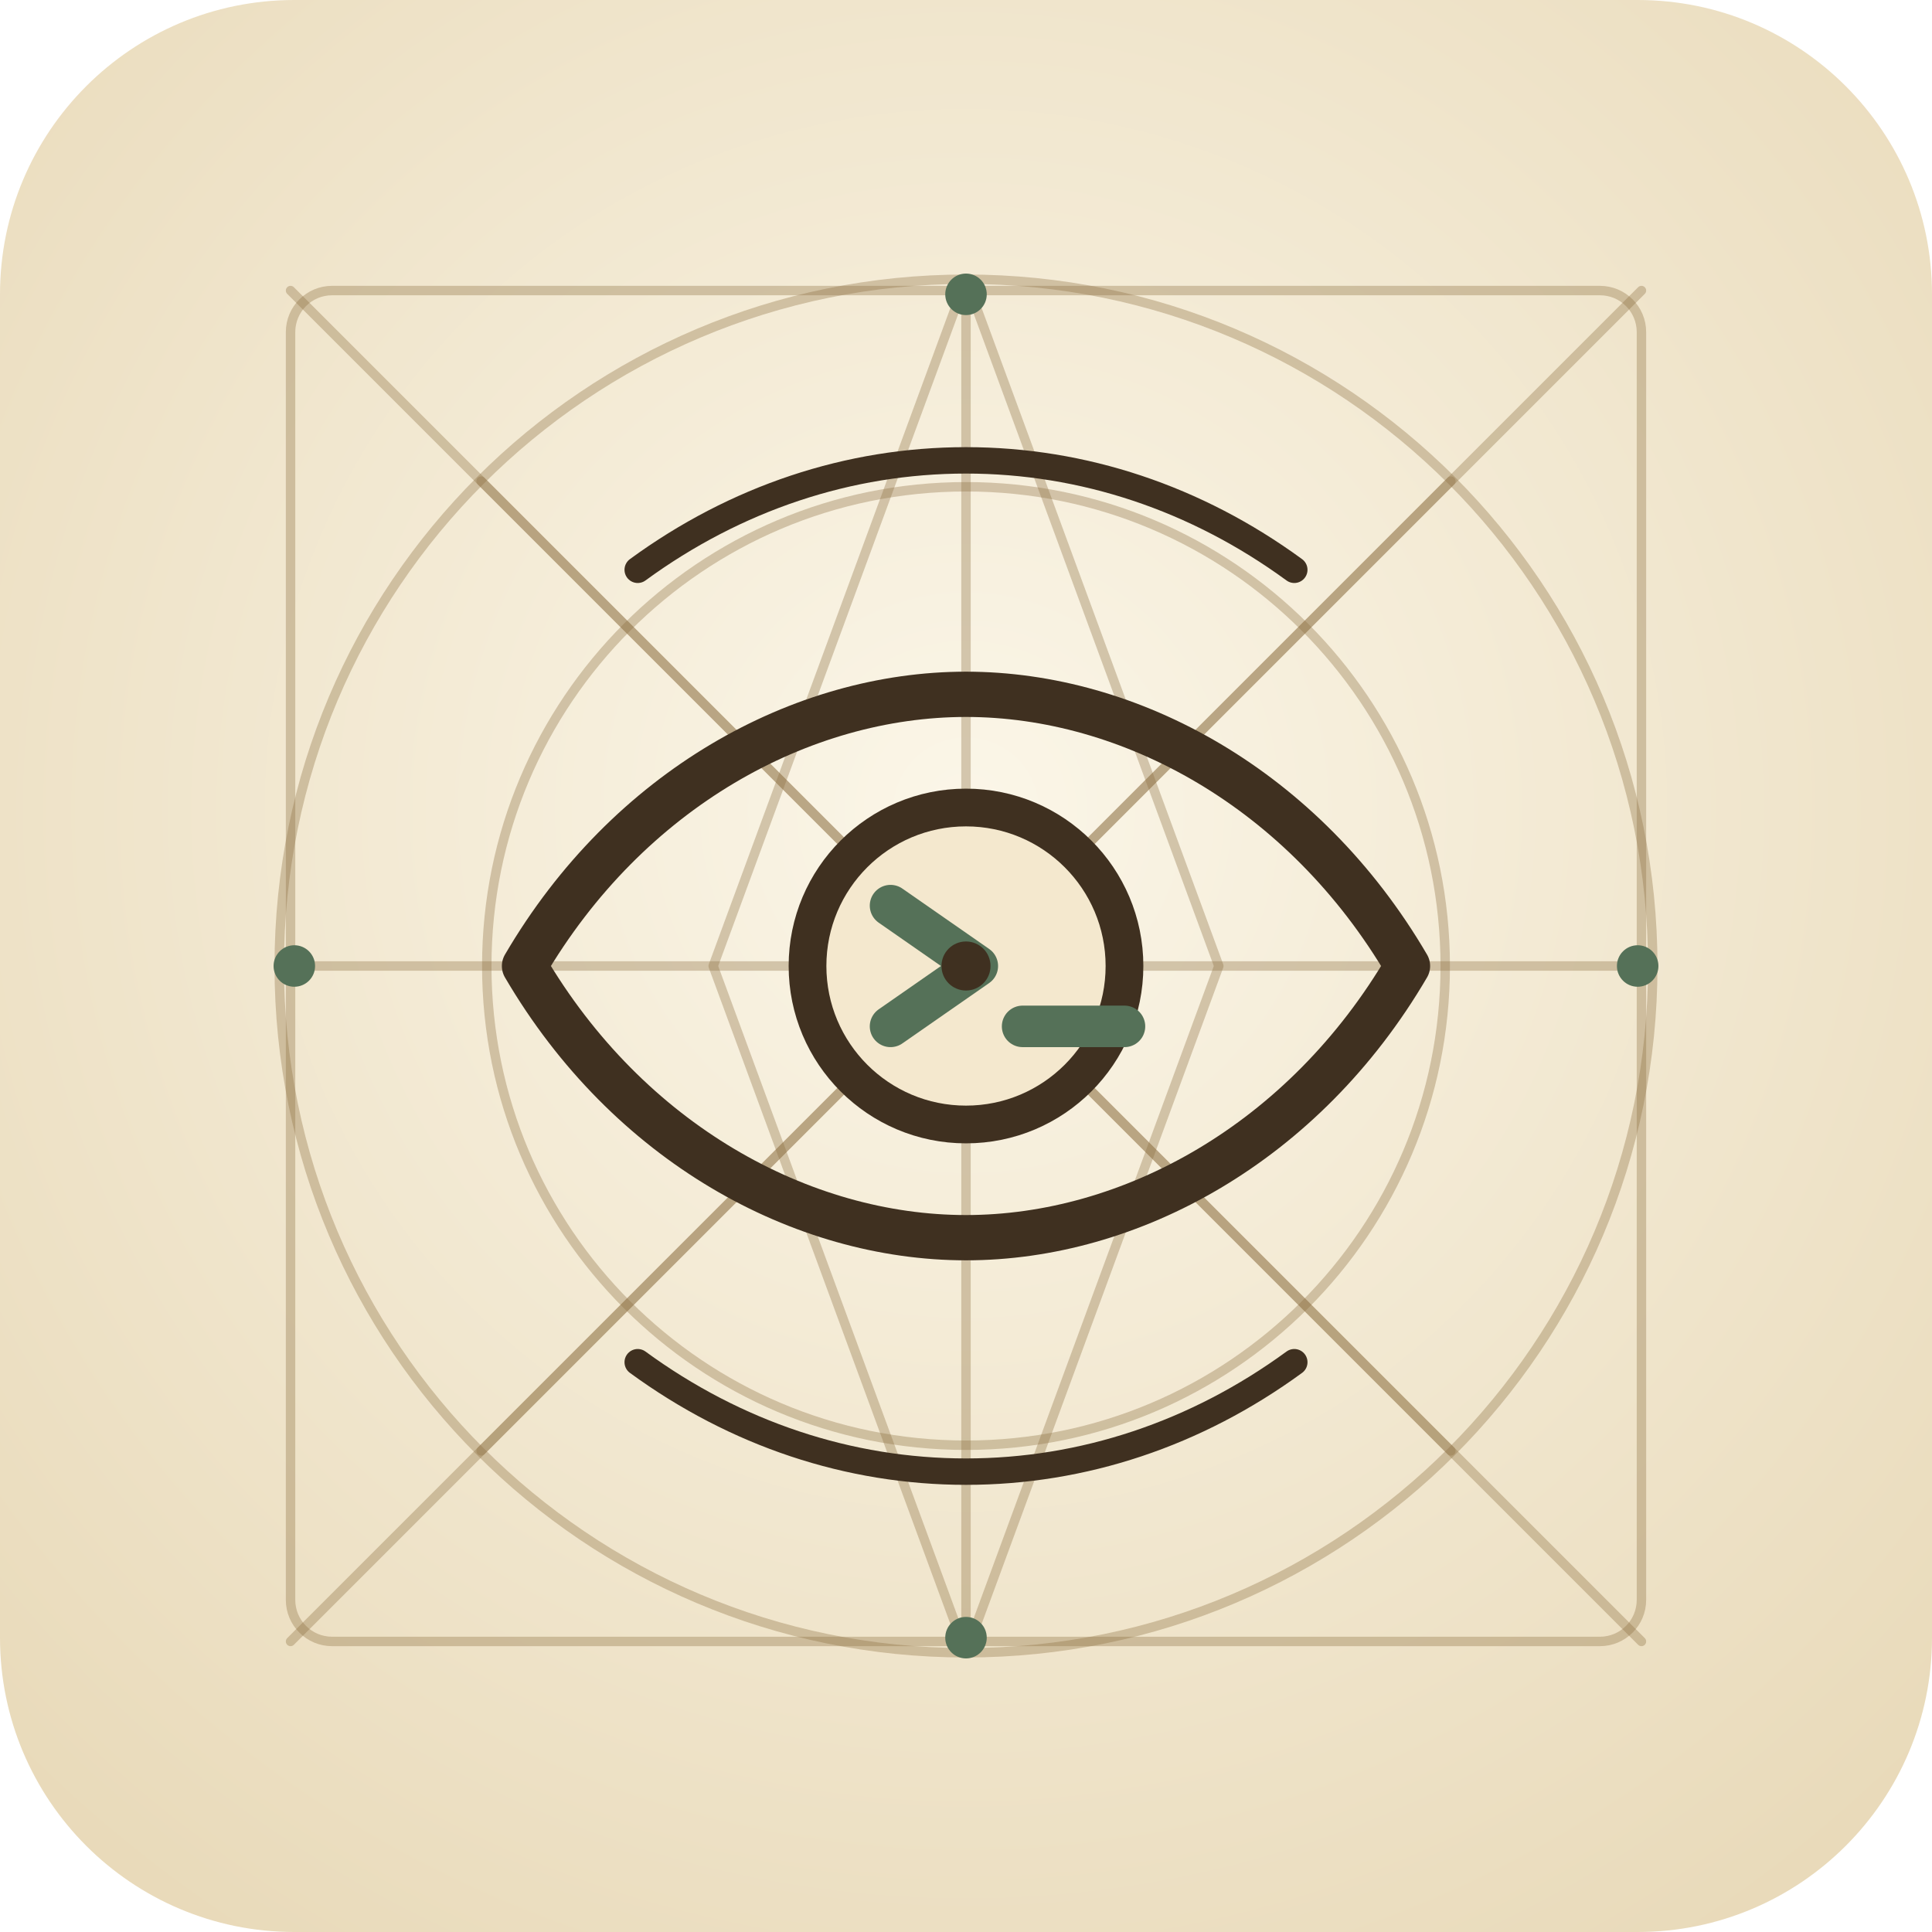
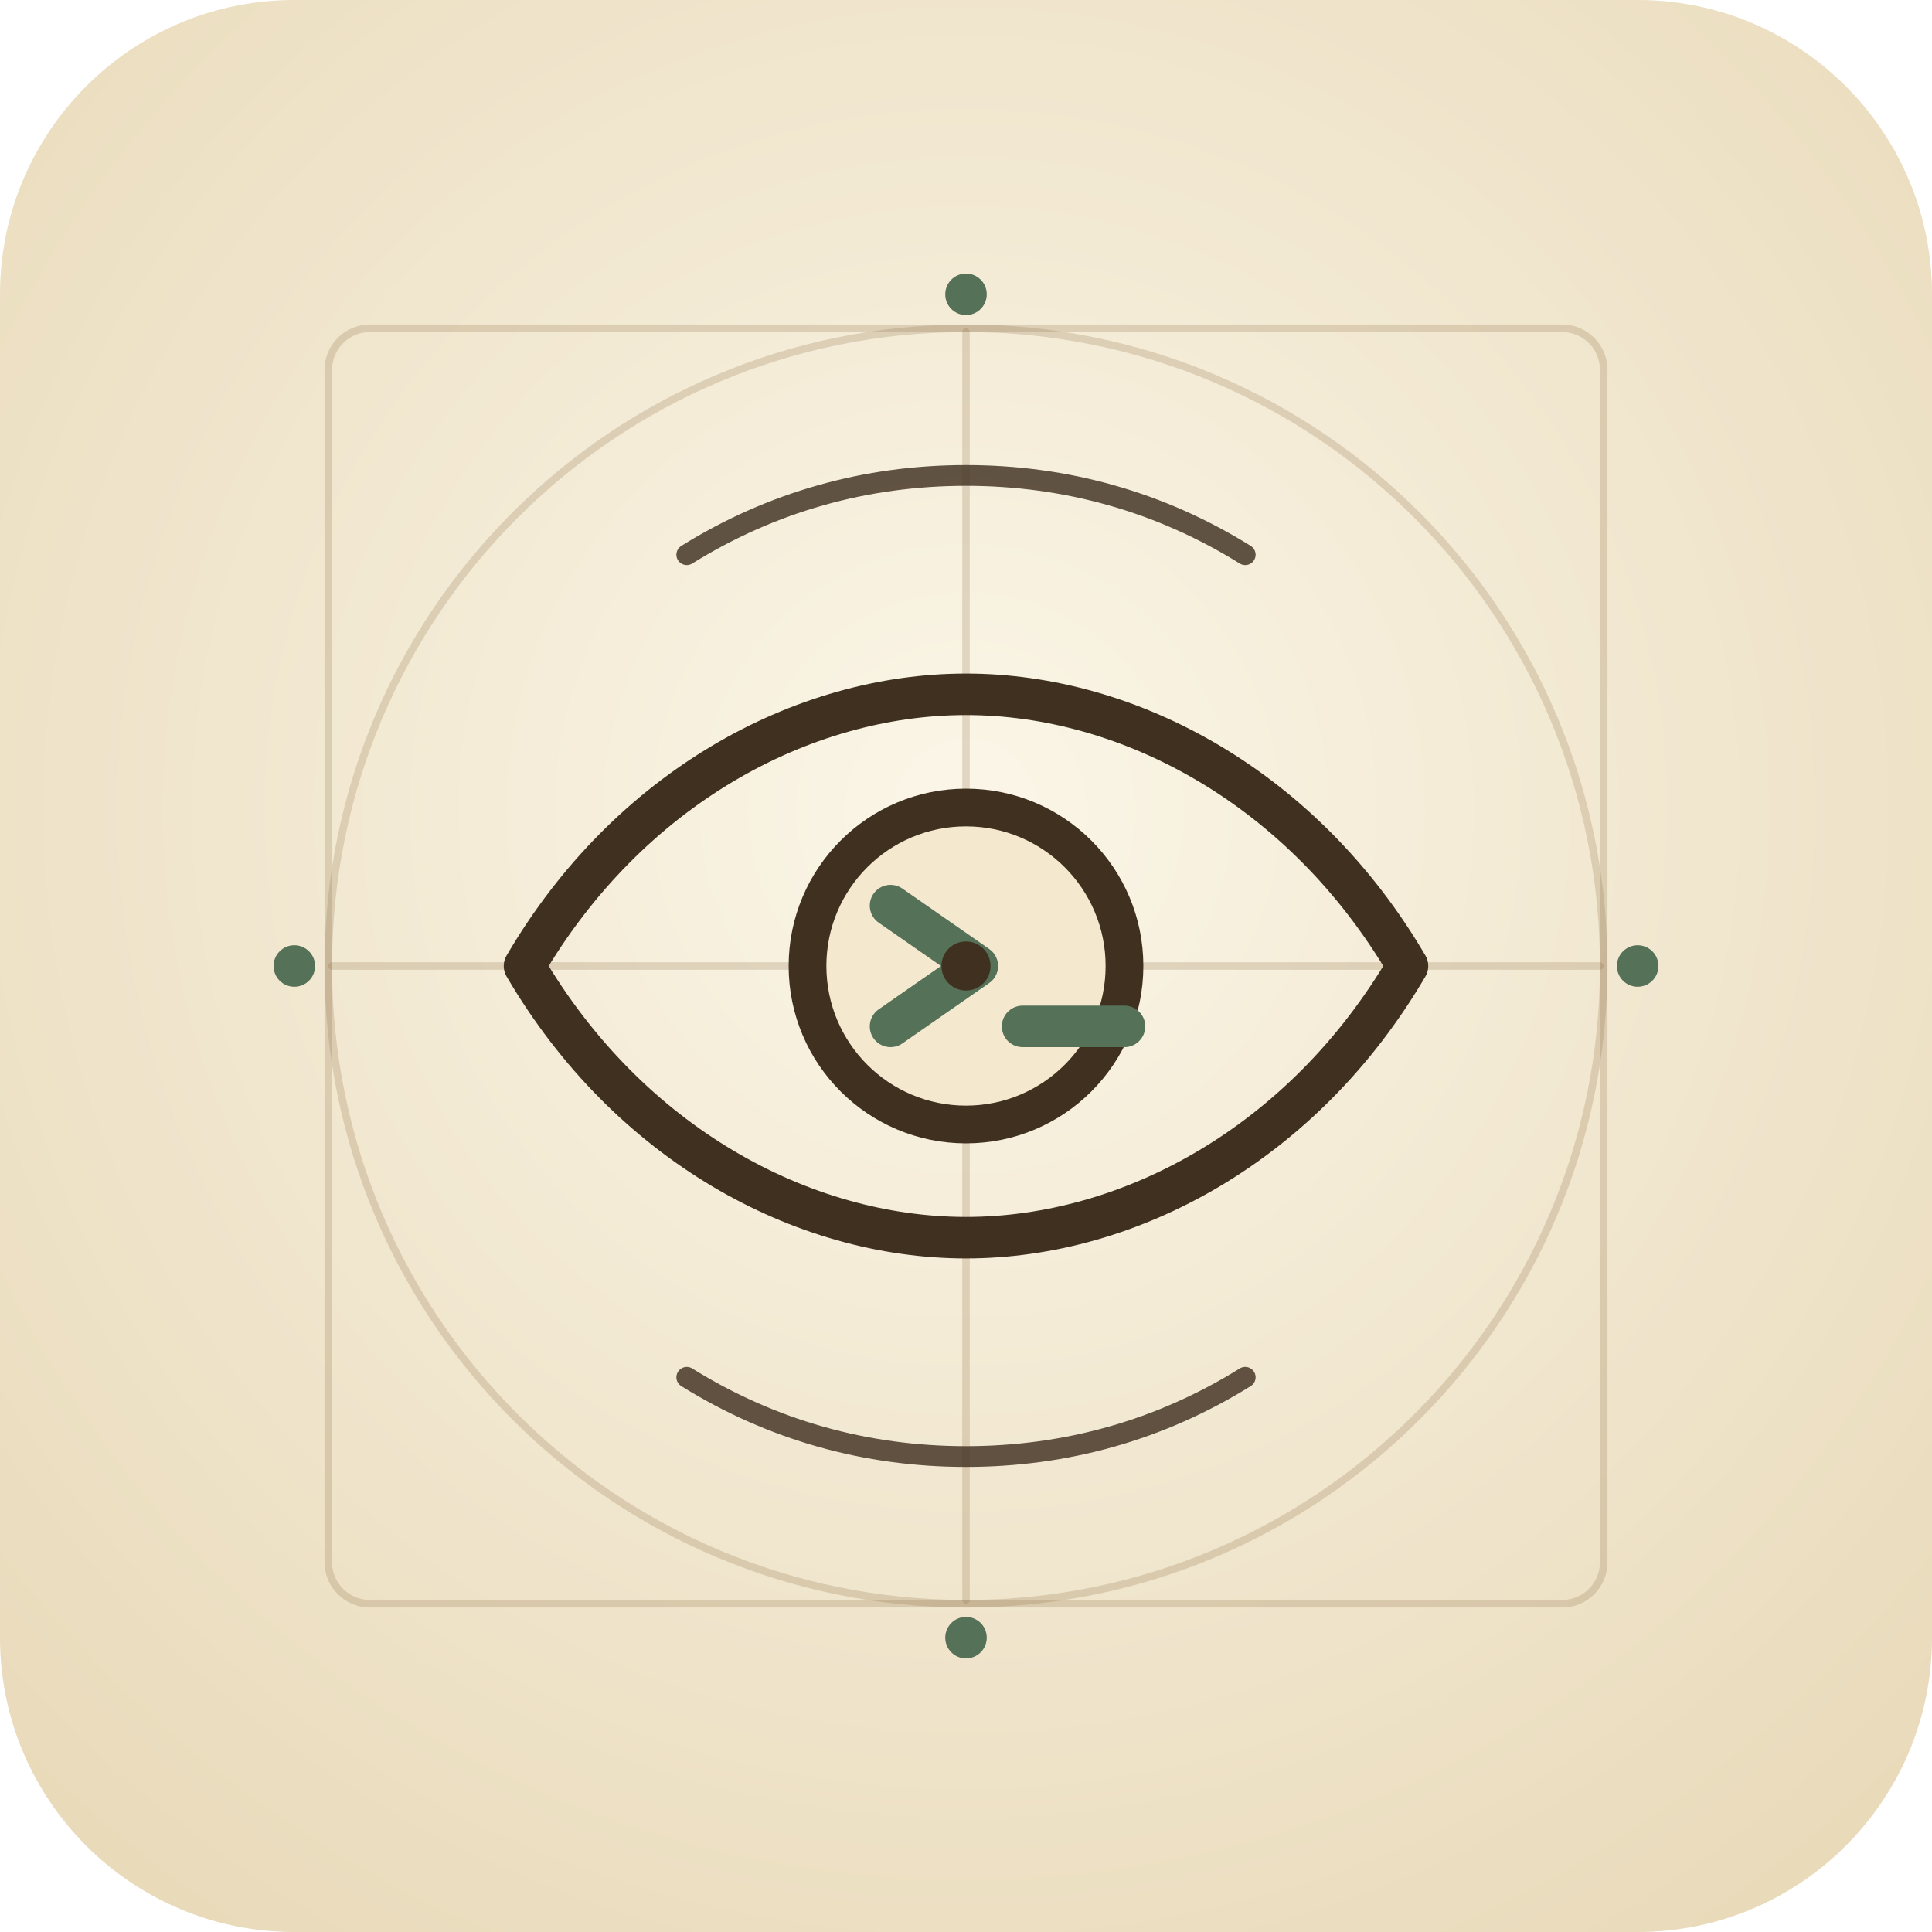
<svg xmlns="http://www.w3.org/2000/svg" width="1024" height="1024" viewBox="0 0 1024 1024" fill="none" role="img" aria-labelledby="title desc">
  <defs>
    <radialGradient id="paper" cx="50%" cy="42%" r="72%">
      <stop offset="0%" stop-color="#FBF6E8" />
      <stop offset="100%" stop-color="#E8D9B8" />
    </radialGradient>
    <style>
      .paper { fill: url(#paper); }
-       .construct { stroke: #8A6B3E; stroke-width: 5; stroke-linecap: round; stroke-linejoin: round; opacity: .34; }
-       .ink { stroke: #3F3020; stroke-width: 24; stroke-linecap: round; stroke-linejoin: round; }
-       .ink-thin { stroke: #3F3020; stroke-width: 14; stroke-linecap: round; stroke-linejoin: round; }
+       .construct { stroke: #8A6B3E; stroke-width: 4; stroke-linecap: round; stroke-linejoin: round; opacity: .22; }
+       .ink { stroke: #3F3020; stroke-width: 22; stroke-linecap: round; stroke-linejoin: round; }
+       .ink-thin { stroke: #3F3020; stroke-width: 11; stroke-linecap: round; stroke-linejoin: round; opacity: .82; }
      .accent { stroke: #557158; stroke-width: 22; stroke-linecap: round; stroke-linejoin: round; }
      .fill-ink { fill: #3F3020; }
      .fill-accent { fill: #557158; }
    </style>
  </defs>
  <rect class="paper" width="1024" height="1024" rx="156" />
  <g aria-hidden="true">
-     <rect class="construct" x="154" y="154" width="716" height="716" rx="22" />
-     <circle class="construct" cx="512" cy="512" r="364" />
-     <circle class="construct" cx="512" cy="512" r="254" />
-     <path class="construct" d="M512 148V876" />
-     <path class="construct" d="M148 512H876" />
-     <path class="construct" d="M255 255L769 769" />
-     <path class="construct" d="M769 255L255 769" />
-     <path class="construct" d="M512 148L646 512L512 876L378 512Z" />
-     <path class="construct" d="M154 154L512 512L870 154" />
-     <path class="construct" d="M154 870L512 512L870 870" />
+     <rect class="construct" x="174" y="174" width="676" height="676" rx="22" />
+     <circle class="construct" cx="512" cy="512" r="338" />
+     <path class="construct" d="M512 176V848" />
+     <path class="construct" d="M176 512H848" />
  </g>
  <g>
    <path class="ink" d="M278 512C333 418 425 368 512 368C599 368 691 418 746 512C691 606 599 656 512 656C425 656 333 606 278 512Z" />
    <circle cx="512" cy="512" r="84" fill="#F4E8CE" stroke="#3F3020" stroke-width="20" />
    <path class="accent" d="M472 480L518 512L472 544" />
    <path class="accent" d="M542 544H596" />
    <circle class="fill-ink" cx="512" cy="512" r="13" />
  </g>
  <g aria-hidden="true">
-     <path class="ink-thin" d="M338 722C390 760 450 780 512 780C574 780 634 760 686 722" />
-     <path class="ink-thin" d="M338 302C390 264 450 244 512 244C574 244 634 264 686 302" />
+     <path class="ink-thin" d="M364 730C409 758 459 772 512 772C565 772 615 758 660 730" />
+     <path class="ink-thin" d="M364 294C409 266 459 252 512 252C565 252 615 266 660 294" />
    <circle class="fill-accent" cx="512" cy="156" r="11" />
    <circle class="fill-accent" cx="512" cy="868" r="11" />
    <circle class="fill-accent" cx="156" cy="512" r="11" />
    <circle class="fill-accent" cx="868" cy="512" r="11" />
  </g>
</svg>
